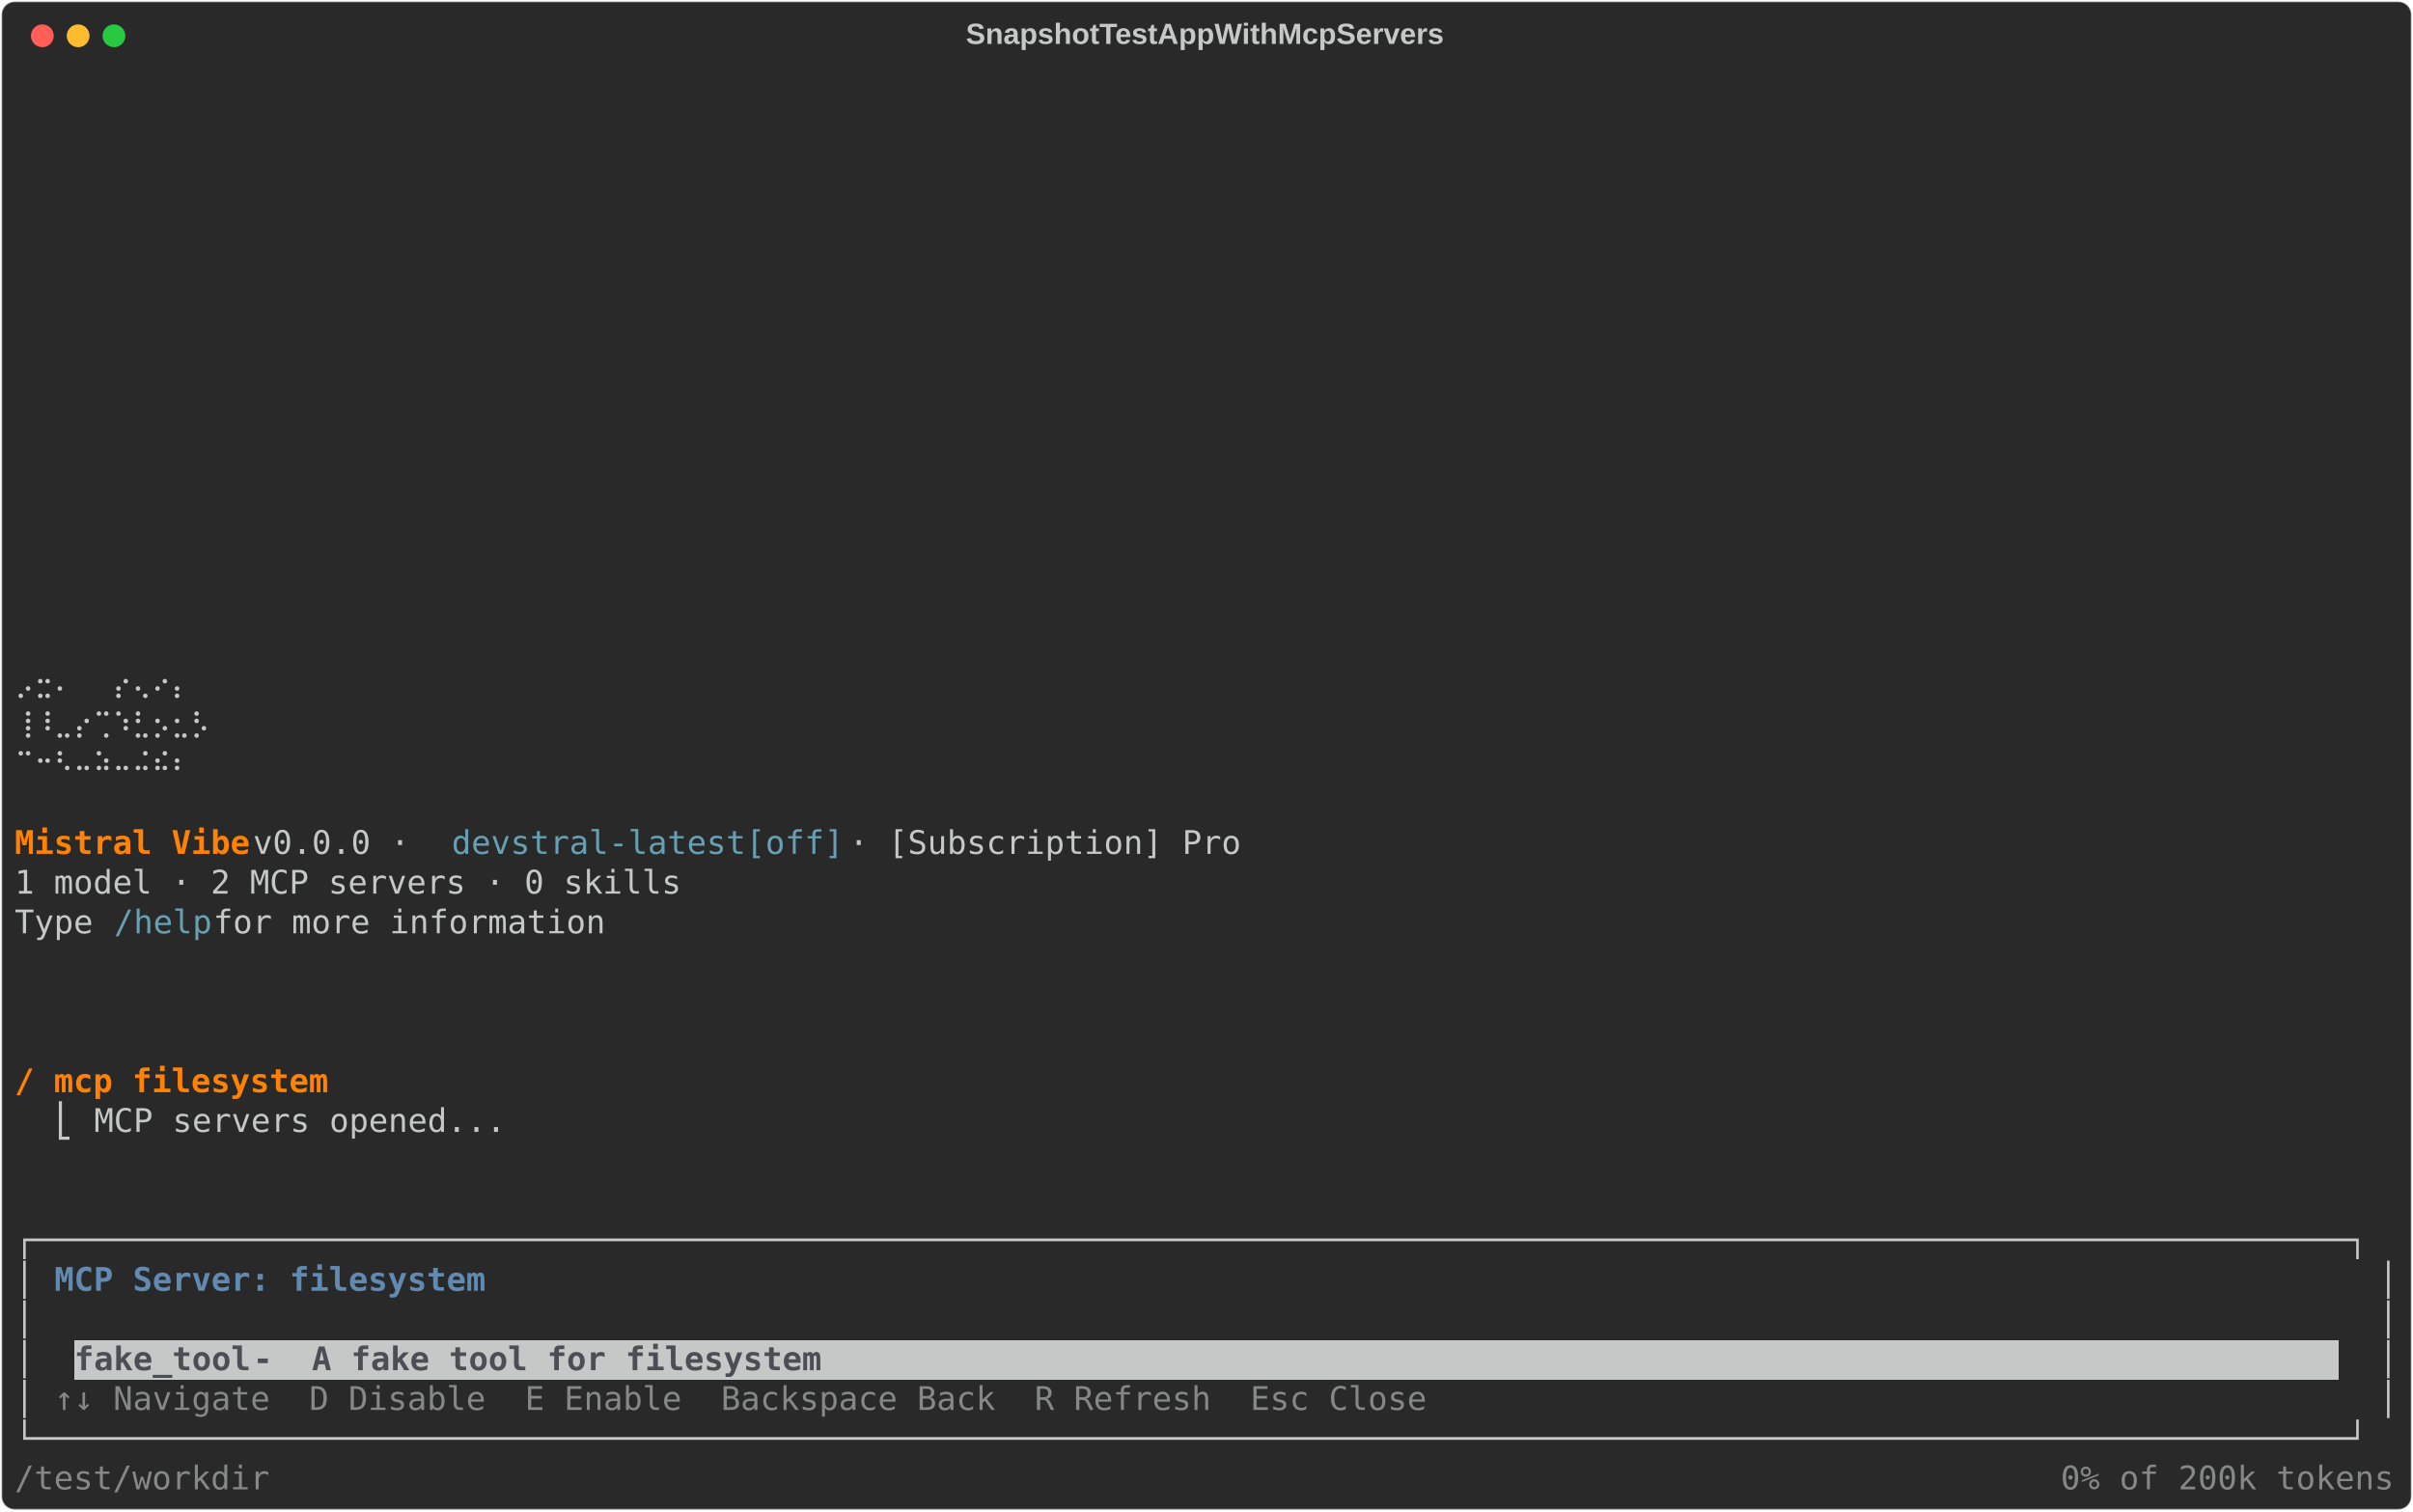
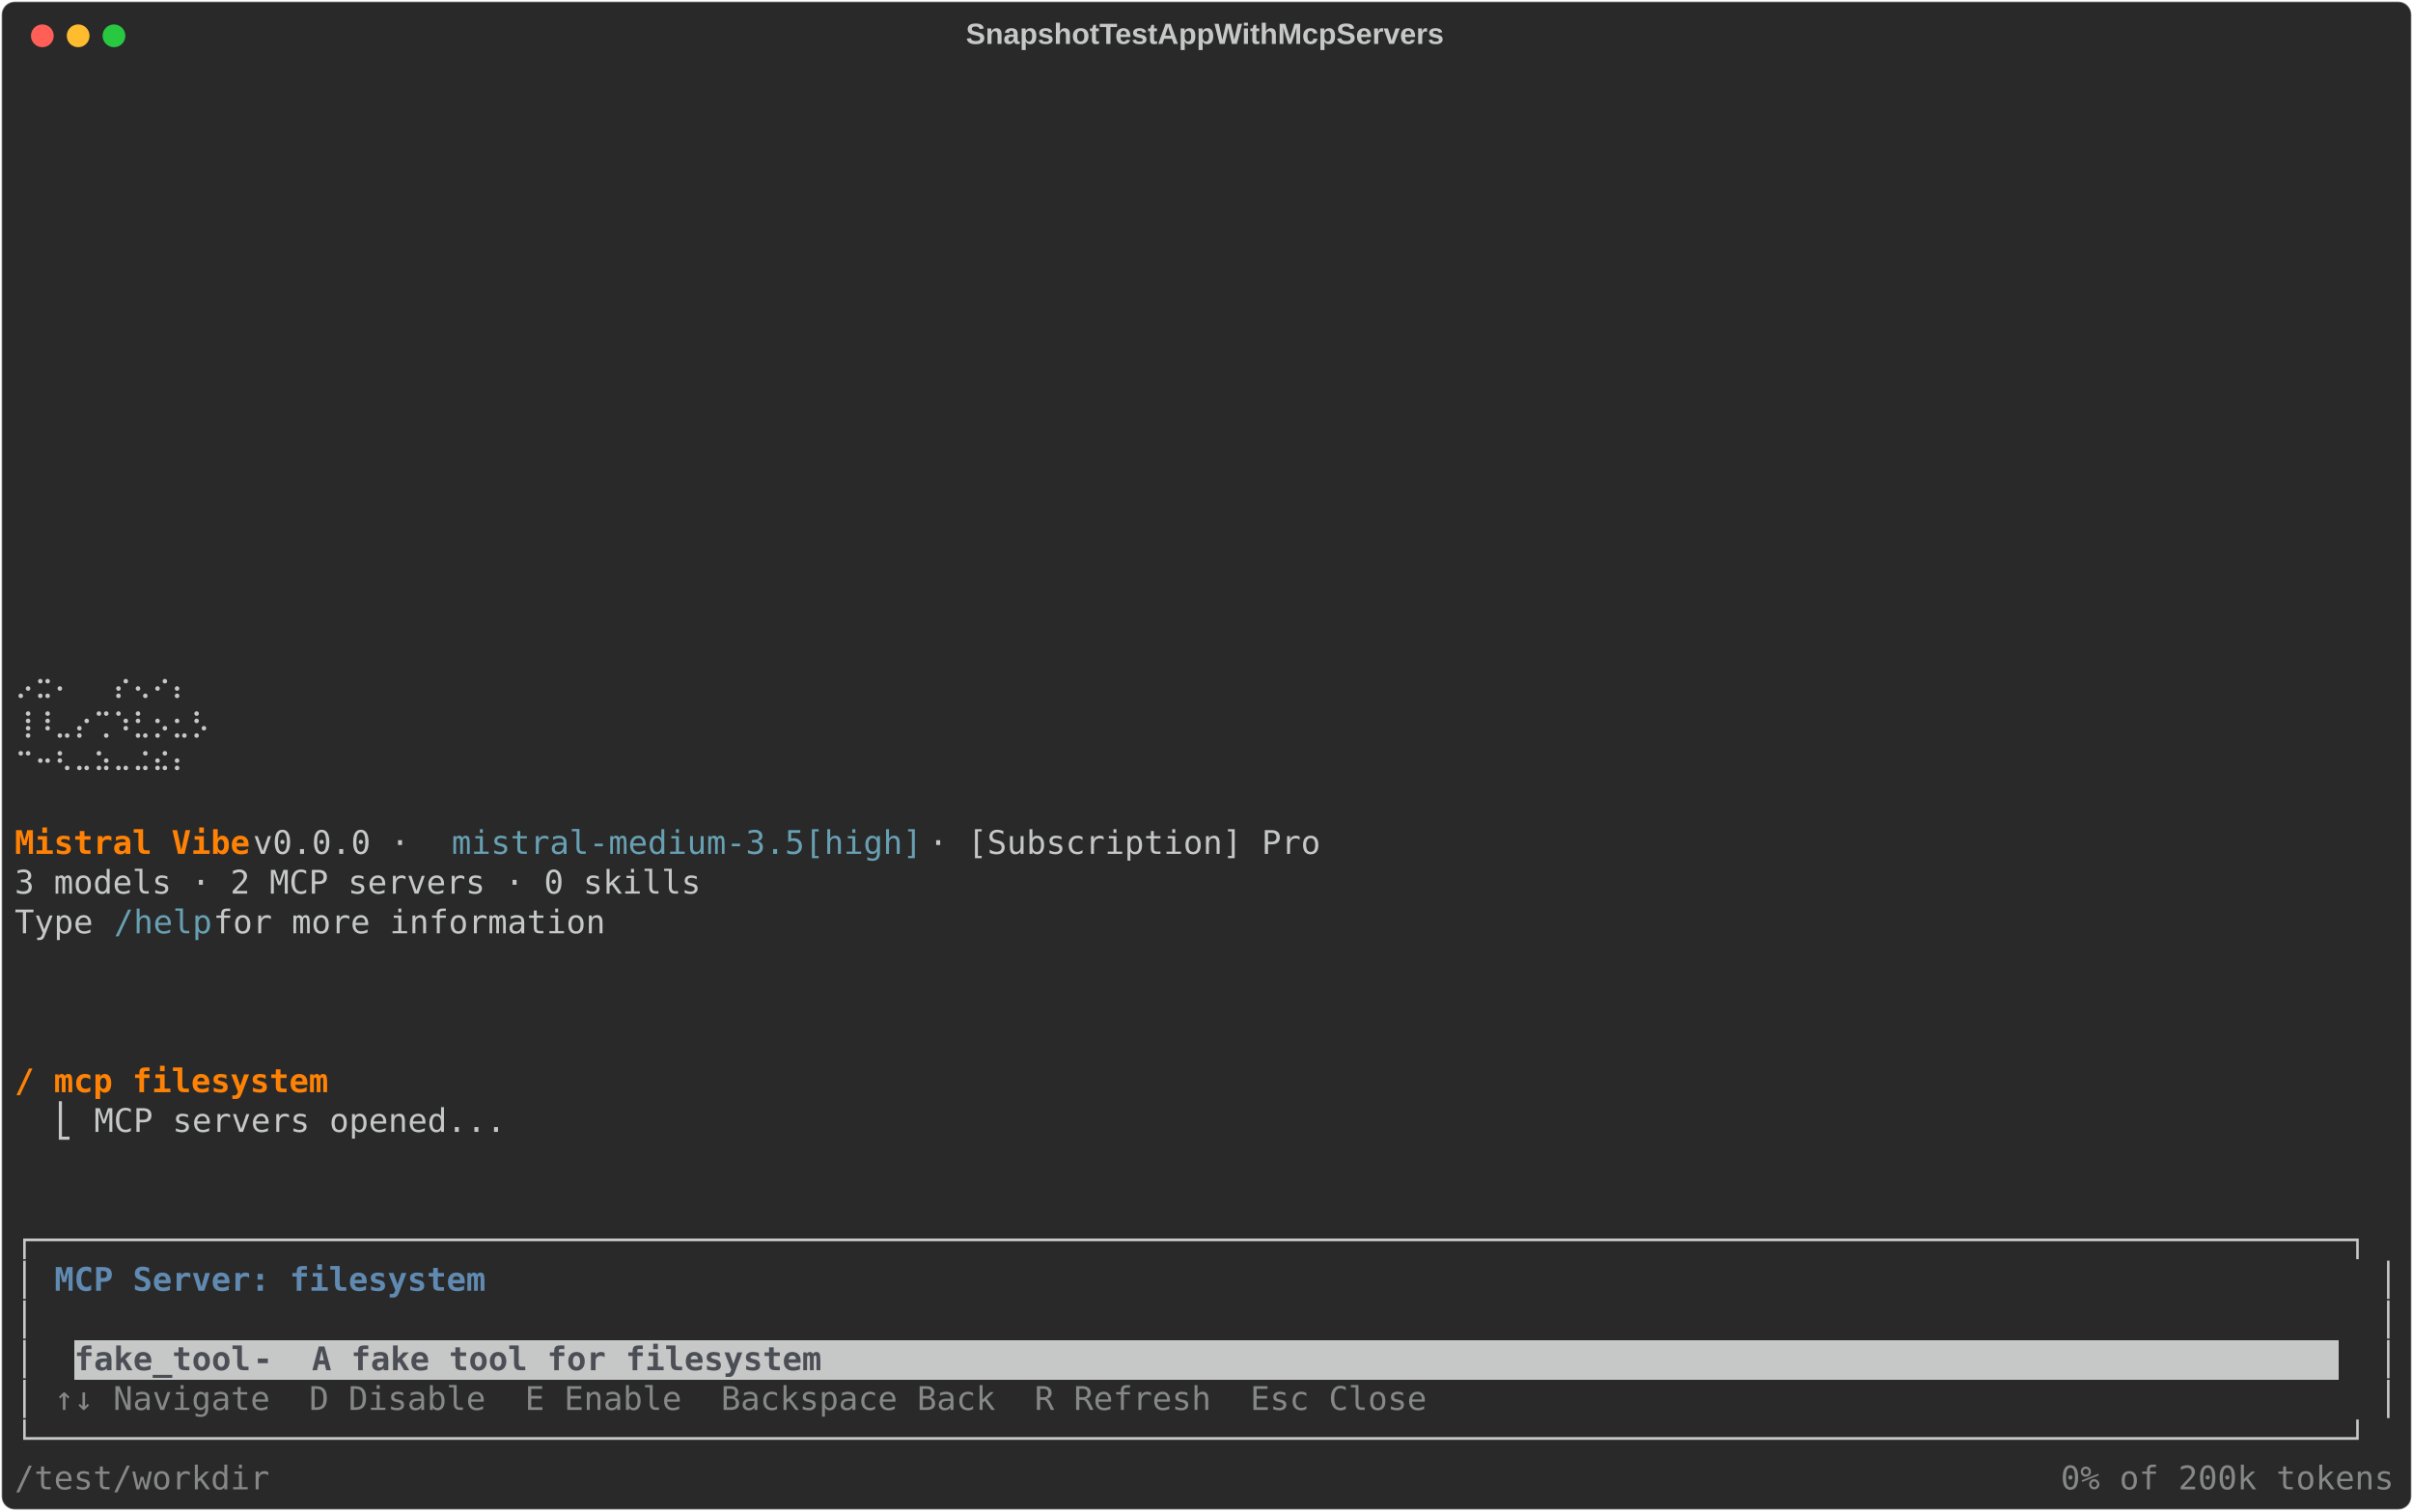
<svg xmlns="http://www.w3.org/2000/svg" class="rich-terminal" viewBox="0 0 1482 928.4">
  <style>

    @font-face {
        font-family: "Fira Code";
        src: local("FiraCode-Regular"),
                url("https://cdnjs.cloudflare.com/ajax/libs/firacode/6.2.0/woff2/FiraCode-Regular.woff2") format("woff2"),
                url("https://cdnjs.cloudflare.com/ajax/libs/firacode/6.2.0/woff/FiraCode-Regular.woff") format("woff");
        font-style: normal;
        font-weight: 400;
    }
    @font-face {
        font-family: "Fira Code";
        src: local("FiraCode-Bold"),
                url("https://cdnjs.cloudflare.com/ajax/libs/firacode/6.2.0/woff2/FiraCode-Bold.woff2") format("woff2"),
                url("https://cdnjs.cloudflare.com/ajax/libs/firacode/6.2.0/woff/FiraCode-Bold.woff") format("woff");
        font-style: bold;
        font-weight: 700;
    }

    .terminal-matrix {
        font-family: Fira Code, monospace;
        font-size: 20px;
        line-height: 24.4px;
        font-variant-east-asian: full-width;
    }

    .terminal-title {
        font-size: 18px;
        font-weight: bold;
        font-family: arial;
    }

    .terminal-r1 { fill: #c5c8c6 }
.terminal-r2 { fill: #ff8205;font-weight: bold }
.terminal-r3 { fill: #68a0b3 }
.terminal-r4 { fill: #608ab1;font-weight: bold }
.terminal-r5 { fill: #4b4e55;font-weight: bold }
.terminal-r6 { fill: #868887 }
    </style>
  <defs>
    <clipPath id="terminal-clip-terminal">
      <rect x="0" y="0" width="1463.0" height="877.4" />
    </clipPath>
    <clipPath id="terminal-line-0">
      <rect x="0" y="1.5" width="1464" height="24.65" />
    </clipPath>
    <clipPath id="terminal-line-1">
      <rect x="0" y="25.9" width="1464" height="24.65" />
    </clipPath>
    <clipPath id="terminal-line-2">
      <rect x="0" y="50.3" width="1464" height="24.65" />
    </clipPath>
    <clipPath id="terminal-line-3">
      <rect x="0" y="74.7" width="1464" height="24.65" />
    </clipPath>
    <clipPath id="terminal-line-4">
      <rect x="0" y="99.1" width="1464" height="24.65" />
    </clipPath>
    <clipPath id="terminal-line-5">
      <rect x="0" y="123.5" width="1464" height="24.65" />
    </clipPath>
    <clipPath id="terminal-line-6">
      <rect x="0" y="147.9" width="1464" height="24.65" />
    </clipPath>
    <clipPath id="terminal-line-7">
      <rect x="0" y="172.3" width="1464" height="24.65" />
    </clipPath>
    <clipPath id="terminal-line-8">
      <rect x="0" y="196.7" width="1464" height="24.65" />
    </clipPath>
    <clipPath id="terminal-line-9">
      <rect x="0" y="221.1" width="1464" height="24.65" />
    </clipPath>
    <clipPath id="terminal-line-10">
      <rect x="0" y="245.5" width="1464" height="24.65" />
    </clipPath>
    <clipPath id="terminal-line-11">
      <rect x="0" y="269.9" width="1464" height="24.65" />
    </clipPath>
    <clipPath id="terminal-line-12">
      <rect x="0" y="294.3" width="1464" height="24.65" />
    </clipPath>
    <clipPath id="terminal-line-13">
      <rect x="0" y="318.7" width="1464" height="24.65" />
    </clipPath>
    <clipPath id="terminal-line-14">
      <rect x="0" y="343.1" width="1464" height="24.65" />
    </clipPath>
    <clipPath id="terminal-line-15">
      <rect x="0" y="367.5" width="1464" height="24.65" />
    </clipPath>
    <clipPath id="terminal-line-16">
      <rect x="0" y="391.9" width="1464" height="24.65" />
    </clipPath>
    <clipPath id="terminal-line-17">
      <rect x="0" y="416.3" width="1464" height="24.65" />
    </clipPath>
    <clipPath id="terminal-line-18">
      <rect x="0" y="440.7" width="1464" height="24.65" />
    </clipPath>
    <clipPath id="terminal-line-19">
      <rect x="0" y="465.1" width="1464" height="24.65" />
    </clipPath>
    <clipPath id="terminal-line-20">
      <rect x="0" y="489.5" width="1464" height="24.65" />
    </clipPath>
    <clipPath id="terminal-line-21">
      <rect x="0" y="513.9" width="1464" height="24.65" />
    </clipPath>
    <clipPath id="terminal-line-22">
      <rect x="0" y="538.3" width="1464" height="24.65" />
    </clipPath>
    <clipPath id="terminal-line-23">
      <rect x="0" y="562.7" width="1464" height="24.65" />
    </clipPath>
    <clipPath id="terminal-line-24">
      <rect x="0" y="587.1" width="1464" height="24.65" />
    </clipPath>
    <clipPath id="terminal-line-25">
      <rect x="0" y="611.5" width="1464" height="24.65" />
    </clipPath>
    <clipPath id="terminal-line-26">
      <rect x="0" y="635.9" width="1464" height="24.65" />
    </clipPath>
    <clipPath id="terminal-line-27">
      <rect x="0" y="660.3" width="1464" height="24.65" />
    </clipPath>
    <clipPath id="terminal-line-28">
      <rect x="0" y="684.7" width="1464" height="24.65" />
    </clipPath>
    <clipPath id="terminal-line-29">
      <rect x="0" y="709.1" width="1464" height="24.65" />
    </clipPath>
    <clipPath id="terminal-line-30">
      <rect x="0" y="733.5" width="1464" height="24.65" />
    </clipPath>
    <clipPath id="terminal-line-31">
      <rect x="0" y="757.9" width="1464" height="24.65" />
    </clipPath>
    <clipPath id="terminal-line-32">
      <rect x="0" y="782.3" width="1464" height="24.65" />
    </clipPath>
    <clipPath id="terminal-line-33">
      <rect x="0" y="806.7" width="1464" height="24.65" />
    </clipPath>
    <clipPath id="terminal-line-34">
      <rect x="0" y="831.1" width="1464" height="24.65" />
    </clipPath>
  </defs>
  <rect fill="#292929" stroke="rgba(255,255,255,0.35)" stroke-width="1" x="1" y="1" width="1480" height="926.4" rx="8" />
  <text class="terminal-title" fill="#c5c8c6" text-anchor="middle" x="740" y="27">SnapshotTestAppWithMcpServers</text>
  <g transform="translate(26,22)">
    <circle cx="0" cy="0" r="7" fill="#ff5f57" />
    <circle cx="22" cy="0" r="7" fill="#febc2e" />
    <circle cx="44" cy="0" r="7" fill="#28c840" />
  </g>
  <g transform="translate(9, 41)" clip-path="url(#terminal-clip-terminal)">
    <rect fill="#c5c8c6" x="36.6" y="782.3" width="109.8" height="24.65" shape-rendering="crispEdges" />
    <rect fill="#c5c8c6" x="146.4" y="782.3" width="378.2" height="24.65" shape-rendering="crispEdges" />
    <rect fill="#c5c8c6" x="524.6" y="782.3" width="902.8" height="24.65" shape-rendering="crispEdges" />
    <g class="terminal-matrix">
      <text class="terminal-r1" x="1464" y="20" textLength="12.2" clip-path="url(#terminal-line-0)">
</text>
      <text class="terminal-r1" x="1464" y="44.4" textLength="12.2" clip-path="url(#terminal-line-1)">
</text>
      <text class="terminal-r1" x="1464" y="68.8" textLength="12.2" clip-path="url(#terminal-line-2)">
</text>
      <text class="terminal-r1" x="1464" y="93.2" textLength="12.2" clip-path="url(#terminal-line-3)">
</text>
      <text class="terminal-r1" x="1464" y="117.6" textLength="12.2" clip-path="url(#terminal-line-4)">
</text>
      <text class="terminal-r1" x="1464" y="142" textLength="12.2" clip-path="url(#terminal-line-5)">
</text>
      <text class="terminal-r1" x="1464" y="166.4" textLength="12.2" clip-path="url(#terminal-line-6)">
</text>
      <text class="terminal-r1" x="1464" y="190.8" textLength="12.2" clip-path="url(#terminal-line-7)">
</text>
      <text class="terminal-r1" x="1464" y="215.2" textLength="12.2" clip-path="url(#terminal-line-8)">
</text>
      <text class="terminal-r1" x="1464" y="239.6" textLength="12.2" clip-path="url(#terminal-line-9)">
</text>
      <text class="terminal-r1" x="1464" y="264" textLength="12.2" clip-path="url(#terminal-line-10)">
</text>
      <text class="terminal-r1" x="1464" y="288.4" textLength="12.2" clip-path="url(#terminal-line-11)">
</text>
      <text class="terminal-r1" x="1464" y="312.8" textLength="12.2" clip-path="url(#terminal-line-12)">
</text>
      <text class="terminal-r1" x="1464" y="337.2" textLength="12.2" clip-path="url(#terminal-line-13)">
</text>
      <text class="terminal-r1" x="1464" y="361.6" textLength="12.2" clip-path="url(#terminal-line-14)">
</text>
      <text class="terminal-r1" x="0" y="386" textLength="134.2" clip-path="url(#terminal-line-15)">  ⡠⣒⠄  ⡔⢄⠔⡄</text>
      <text class="terminal-r1" x="1464" y="386" textLength="12.2" clip-path="url(#terminal-line-15)">
</text>
      <text class="terminal-r1" x="0" y="410.4" textLength="134.2" clip-path="url(#terminal-line-16)"> ⢸⠸⣀⡔⢉⠱⣃⡢⣂⡣</text>
      <text class="terminal-r1" x="1464" y="410.4" textLength="12.2" clip-path="url(#terminal-line-16)">
</text>
      <text class="terminal-r1" x="0" y="434.8" textLength="134.2" clip-path="url(#terminal-line-17)">  ⠉⠒⠣⠤⠵⠤⠬⠮⠆</text>
      <text class="terminal-r1" x="1464" y="434.8" textLength="12.2" clip-path="url(#terminal-line-17)">
</text>
      <text class="terminal-r1" x="1464" y="459.2" textLength="12.2" clip-path="url(#terminal-line-18)">
</text>
      <text class="terminal-r2" x="0" y="483.6" textLength="146.4" clip-path="url(#terminal-line-19)">Mistral Vibe</text>
      <text class="terminal-r1" x="146.4" y="483.6" textLength="122" clip-path="url(#terminal-line-19)"> v0.0.0 · </text>
-       <text class="terminal-r3" x="268.4" y="483.6" textLength="244" clip-path="url(#terminal-line-19)">devstral-latest[off]</text>
-       <text class="terminal-r1" x="512.4" y="483.6" textLength="256.2" clip-path="url(#terminal-line-19)"> · [Subscription] Pro</text>
+       <text class="terminal-r3" x="268.4" y="483.6" textLength="292.8" clip-path="url(#terminal-line-19)">mistral-medium-3.5[high]</text>
+       <text class="terminal-r1" x="561.2" y="483.6" textLength="256.2" clip-path="url(#terminal-line-19)"> · [Subscription] Pro</text>
      <text class="terminal-r1" x="1464" y="483.6" textLength="12.2" clip-path="url(#terminal-line-19)">
</text>
-       <text class="terminal-r1" x="0" y="508" textLength="414.8" clip-path="url(#terminal-line-20)">1 model · 2 MCP servers · 0 skills</text>
+       <text class="terminal-r1" x="0" y="508" textLength="427" clip-path="url(#terminal-line-20)">3 models · 2 MCP servers · 0 skills</text>
      <text class="terminal-r1" x="1464" y="508" textLength="12.2" clip-path="url(#terminal-line-20)">
</text>
      <text class="terminal-r1" x="0" y="532.4" textLength="61" clip-path="url(#terminal-line-21)">Type </text>
      <text class="terminal-r3" x="61" y="532.4" textLength="61" clip-path="url(#terminal-line-21)">/help</text>
      <text class="terminal-r1" x="122" y="532.4" textLength="256.2" clip-path="url(#terminal-line-21)"> for more information</text>
      <text class="terminal-r1" x="1464" y="532.4" textLength="12.2" clip-path="url(#terminal-line-21)">
</text>
      <text class="terminal-r1" x="1464" y="556.8" textLength="12.2" clip-path="url(#terminal-line-22)">
</text>
      <text class="terminal-r1" x="1464" y="581.2" textLength="12.2" clip-path="url(#terminal-line-23)">
</text>
      <text class="terminal-r1" x="1464" y="605.6" textLength="12.2" clip-path="url(#terminal-line-24)">
</text>
      <text class="terminal-r2" x="0" y="630" textLength="195.2" clip-path="url(#terminal-line-25)">/ mcp filesystem</text>
      <text class="terminal-r1" x="1464" y="630" textLength="12.2" clip-path="url(#terminal-line-25)">
</text>
      <text class="terminal-r1" x="24.4" y="654.4" textLength="12.2" clip-path="url(#terminal-line-26)">⎣</text>
      <text class="terminal-r1" x="48.8" y="654.4" textLength="256.2" clip-path="url(#terminal-line-26)">MCP servers opened...</text>
      <text class="terminal-r1" x="1464" y="654.4" textLength="12.2" clip-path="url(#terminal-line-26)">
</text>
      <text class="terminal-r1" x="1464" y="678.8" textLength="12.2" clip-path="url(#terminal-line-27)">
</text>
      <text class="terminal-r1" x="1464" y="703.2" textLength="12.2" clip-path="url(#terminal-line-28)">
</text>
      <text class="terminal-r1" x="0" y="727.6" textLength="1464" clip-path="url(#terminal-line-29)">┌──────────────────────────────────────────────────────────────────────────────────────────────────────────────────────┐</text>
      <text class="terminal-r1" x="1464" y="727.6" textLength="12.2" clip-path="url(#terminal-line-29)">
</text>
      <text class="terminal-r1" x="0" y="752" textLength="12.2" clip-path="url(#terminal-line-30)">│</text>
      <text class="terminal-r4" x="24.4" y="752" textLength="268.4" clip-path="url(#terminal-line-30)">MCP Server: filesystem</text>
      <text class="terminal-r1" x="1451.8" y="752" textLength="12.2" clip-path="url(#terminal-line-30)">│</text>
      <text class="terminal-r1" x="1464" y="752" textLength="12.2" clip-path="url(#terminal-line-30)">
</text>
      <text class="terminal-r1" x="0" y="776.4" textLength="12.2" clip-path="url(#terminal-line-31)">│</text>
      <text class="terminal-r1" x="1451.8" y="776.4" textLength="12.2" clip-path="url(#terminal-line-31)">│</text>
      <text class="terminal-r1" x="1464" y="776.4" textLength="12.2" clip-path="url(#terminal-line-31)">
</text>
      <text class="terminal-r1" x="0" y="800.8" textLength="12.2" clip-path="url(#terminal-line-32)">│</text>
      <text class="terminal-r5" x="36.6" y="800.8" textLength="109.8" clip-path="url(#terminal-line-32)">fake_tool</text>
      <text class="terminal-r5" x="146.4" y="800.8" textLength="378.2" clip-path="url(#terminal-line-32)">  -  A fake tool for filesystem</text>
      <text class="terminal-r1" x="1451.8" y="800.8" textLength="12.2" clip-path="url(#terminal-line-32)">│</text>
      <text class="terminal-r1" x="1464" y="800.8" textLength="12.2" clip-path="url(#terminal-line-32)">
</text>
      <text class="terminal-r1" x="0" y="825.2" textLength="12.2" clip-path="url(#terminal-line-33)">│</text>
      <text class="terminal-r6" x="24.4" y="825.2" textLength="854" clip-path="url(#terminal-line-33)">↑↓ Navigate  D Disable  E Enable  Backspace Back  R Refresh  Esc Close</text>
      <text class="terminal-r1" x="1451.8" y="825.2" textLength="12.2" clip-path="url(#terminal-line-33)">│</text>
      <text class="terminal-r1" x="1464" y="825.2" textLength="12.2" clip-path="url(#terminal-line-33)">
</text>
      <text class="terminal-r1" x="0" y="849.6" textLength="1464" clip-path="url(#terminal-line-34)">└──────────────────────────────────────────────────────────────────────────────────────────────────────────────────────┘</text>
      <text class="terminal-r1" x="1464" y="849.6" textLength="12.2" clip-path="url(#terminal-line-34)">
</text>
      <text class="terminal-r6" x="0" y="874" textLength="158.6" clip-path="url(#terminal-line-35)">/test/workdir</text>
      <text class="terminal-r6" x="1256.6" y="874" textLength="207.4" clip-path="url(#terminal-line-35)">0% of 200k tokens</text>
    </g>
  </g>
</svg>
